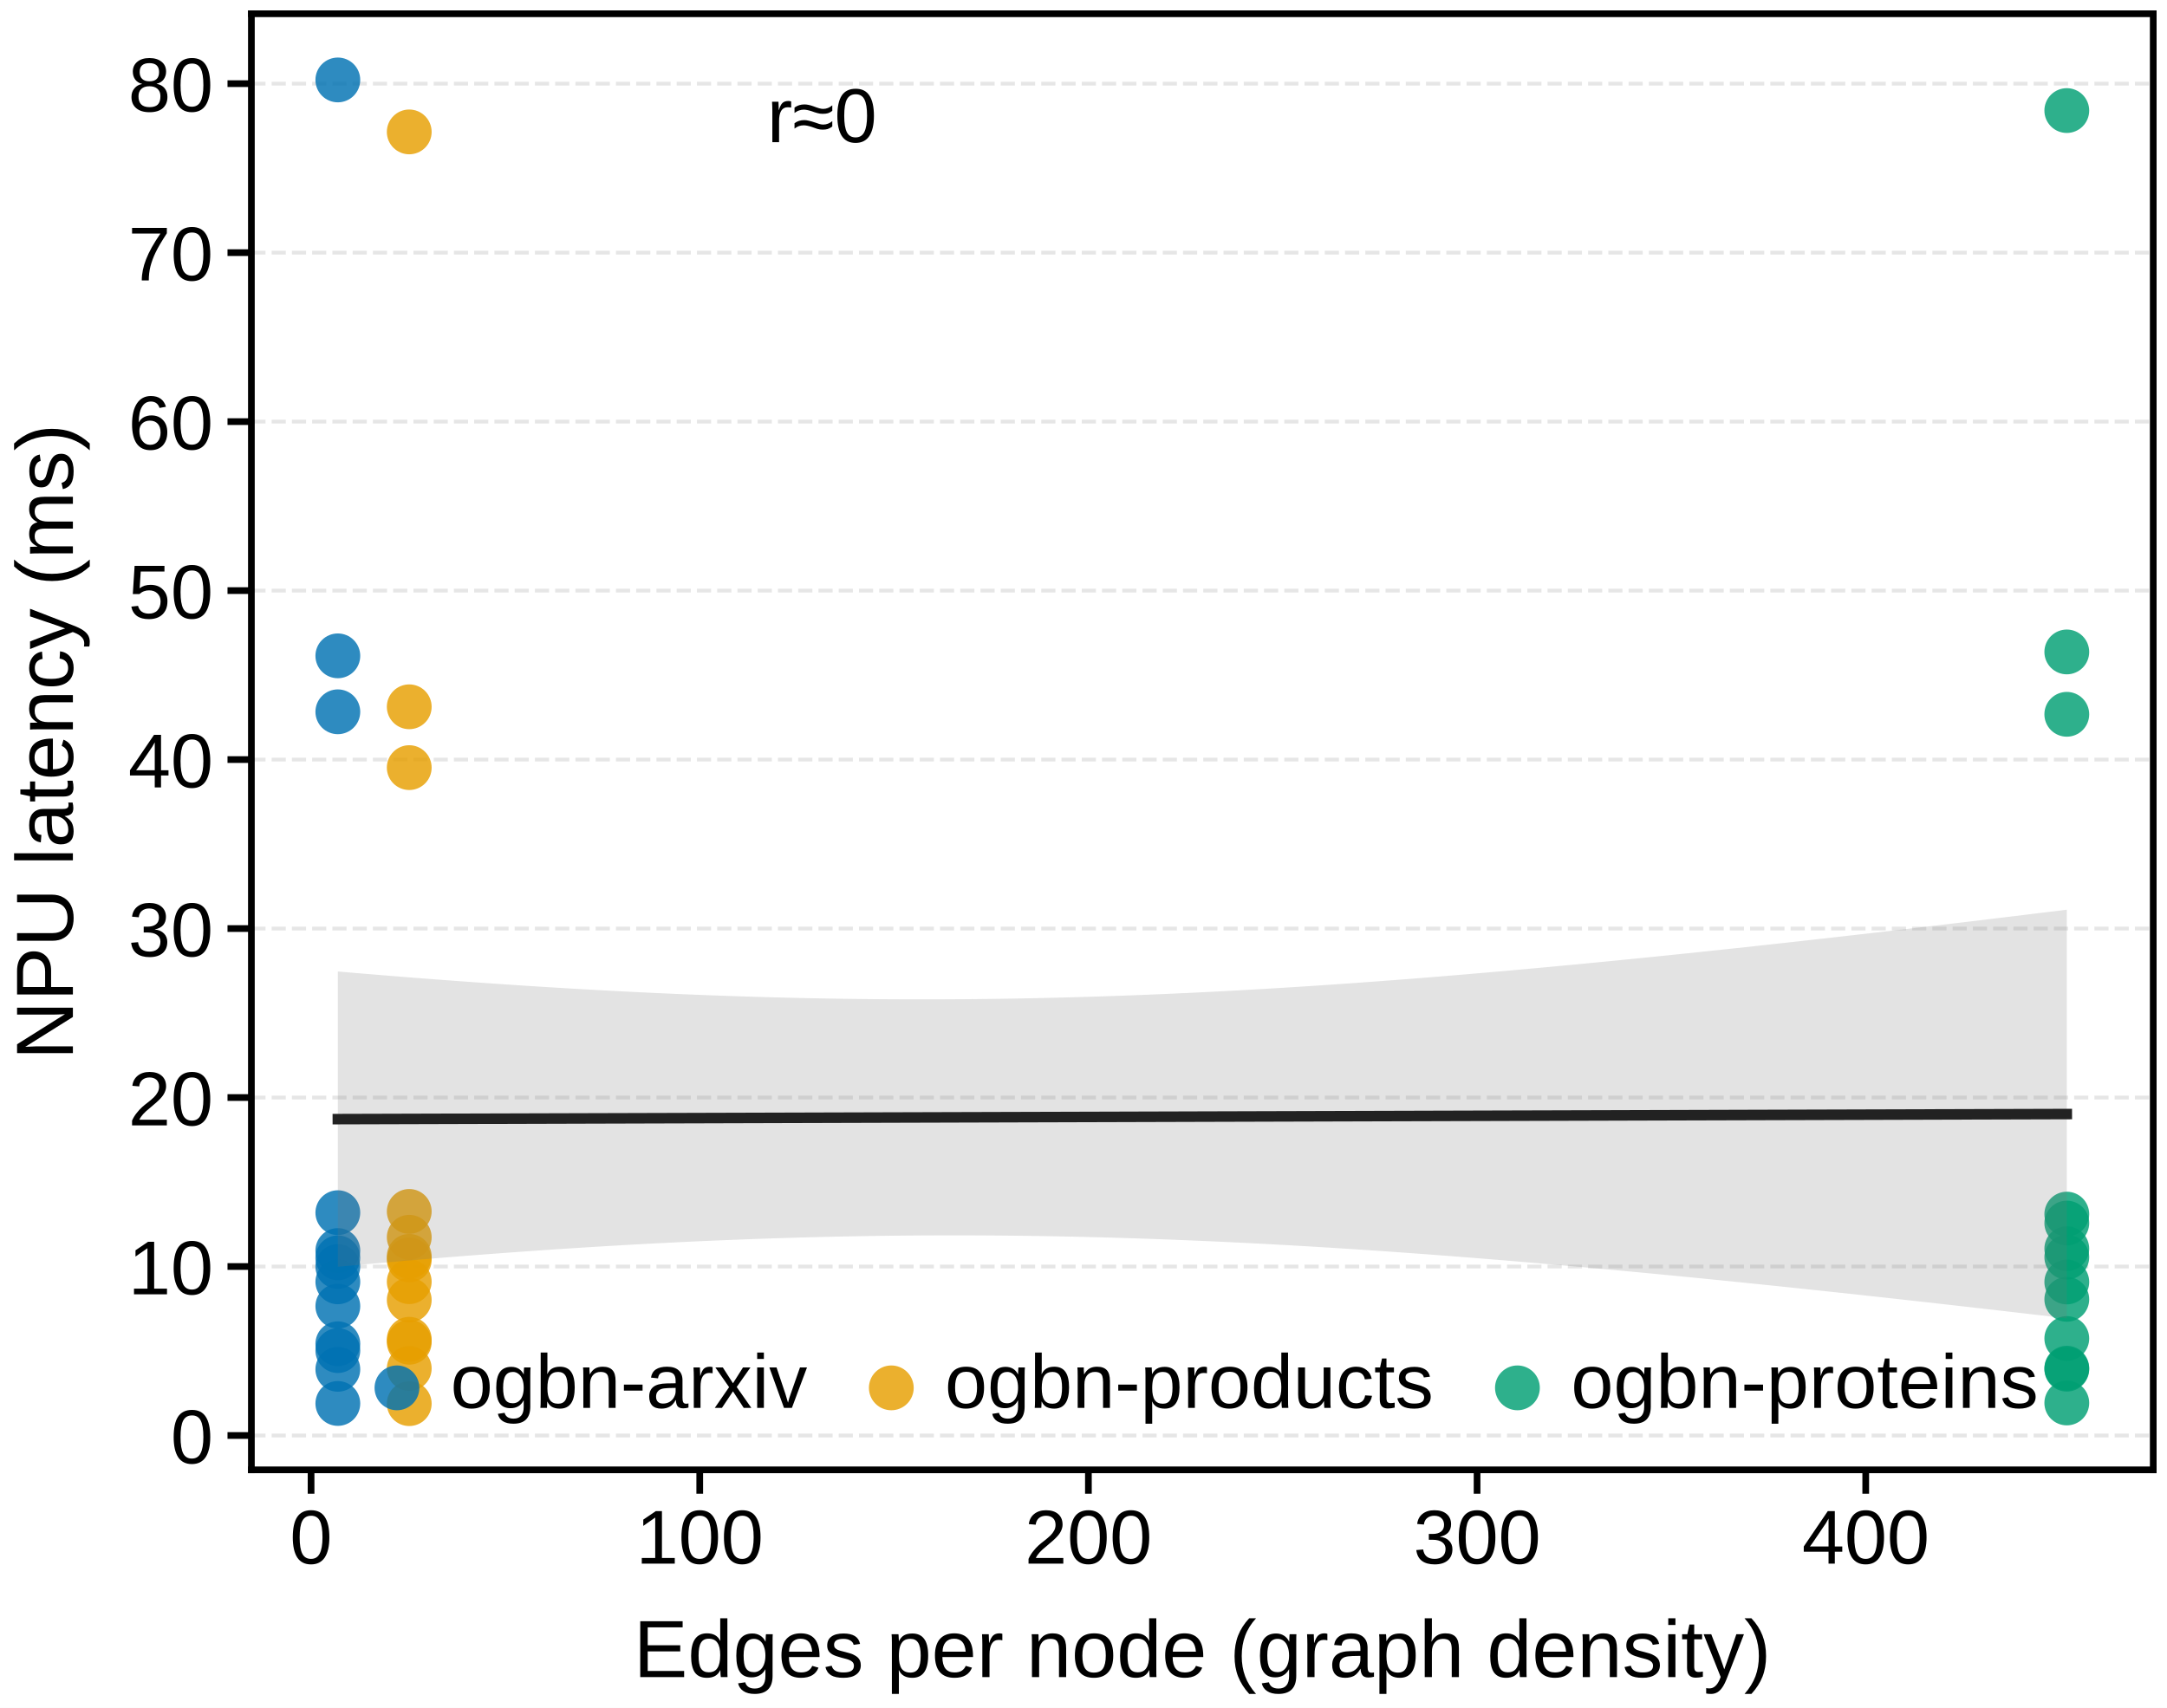
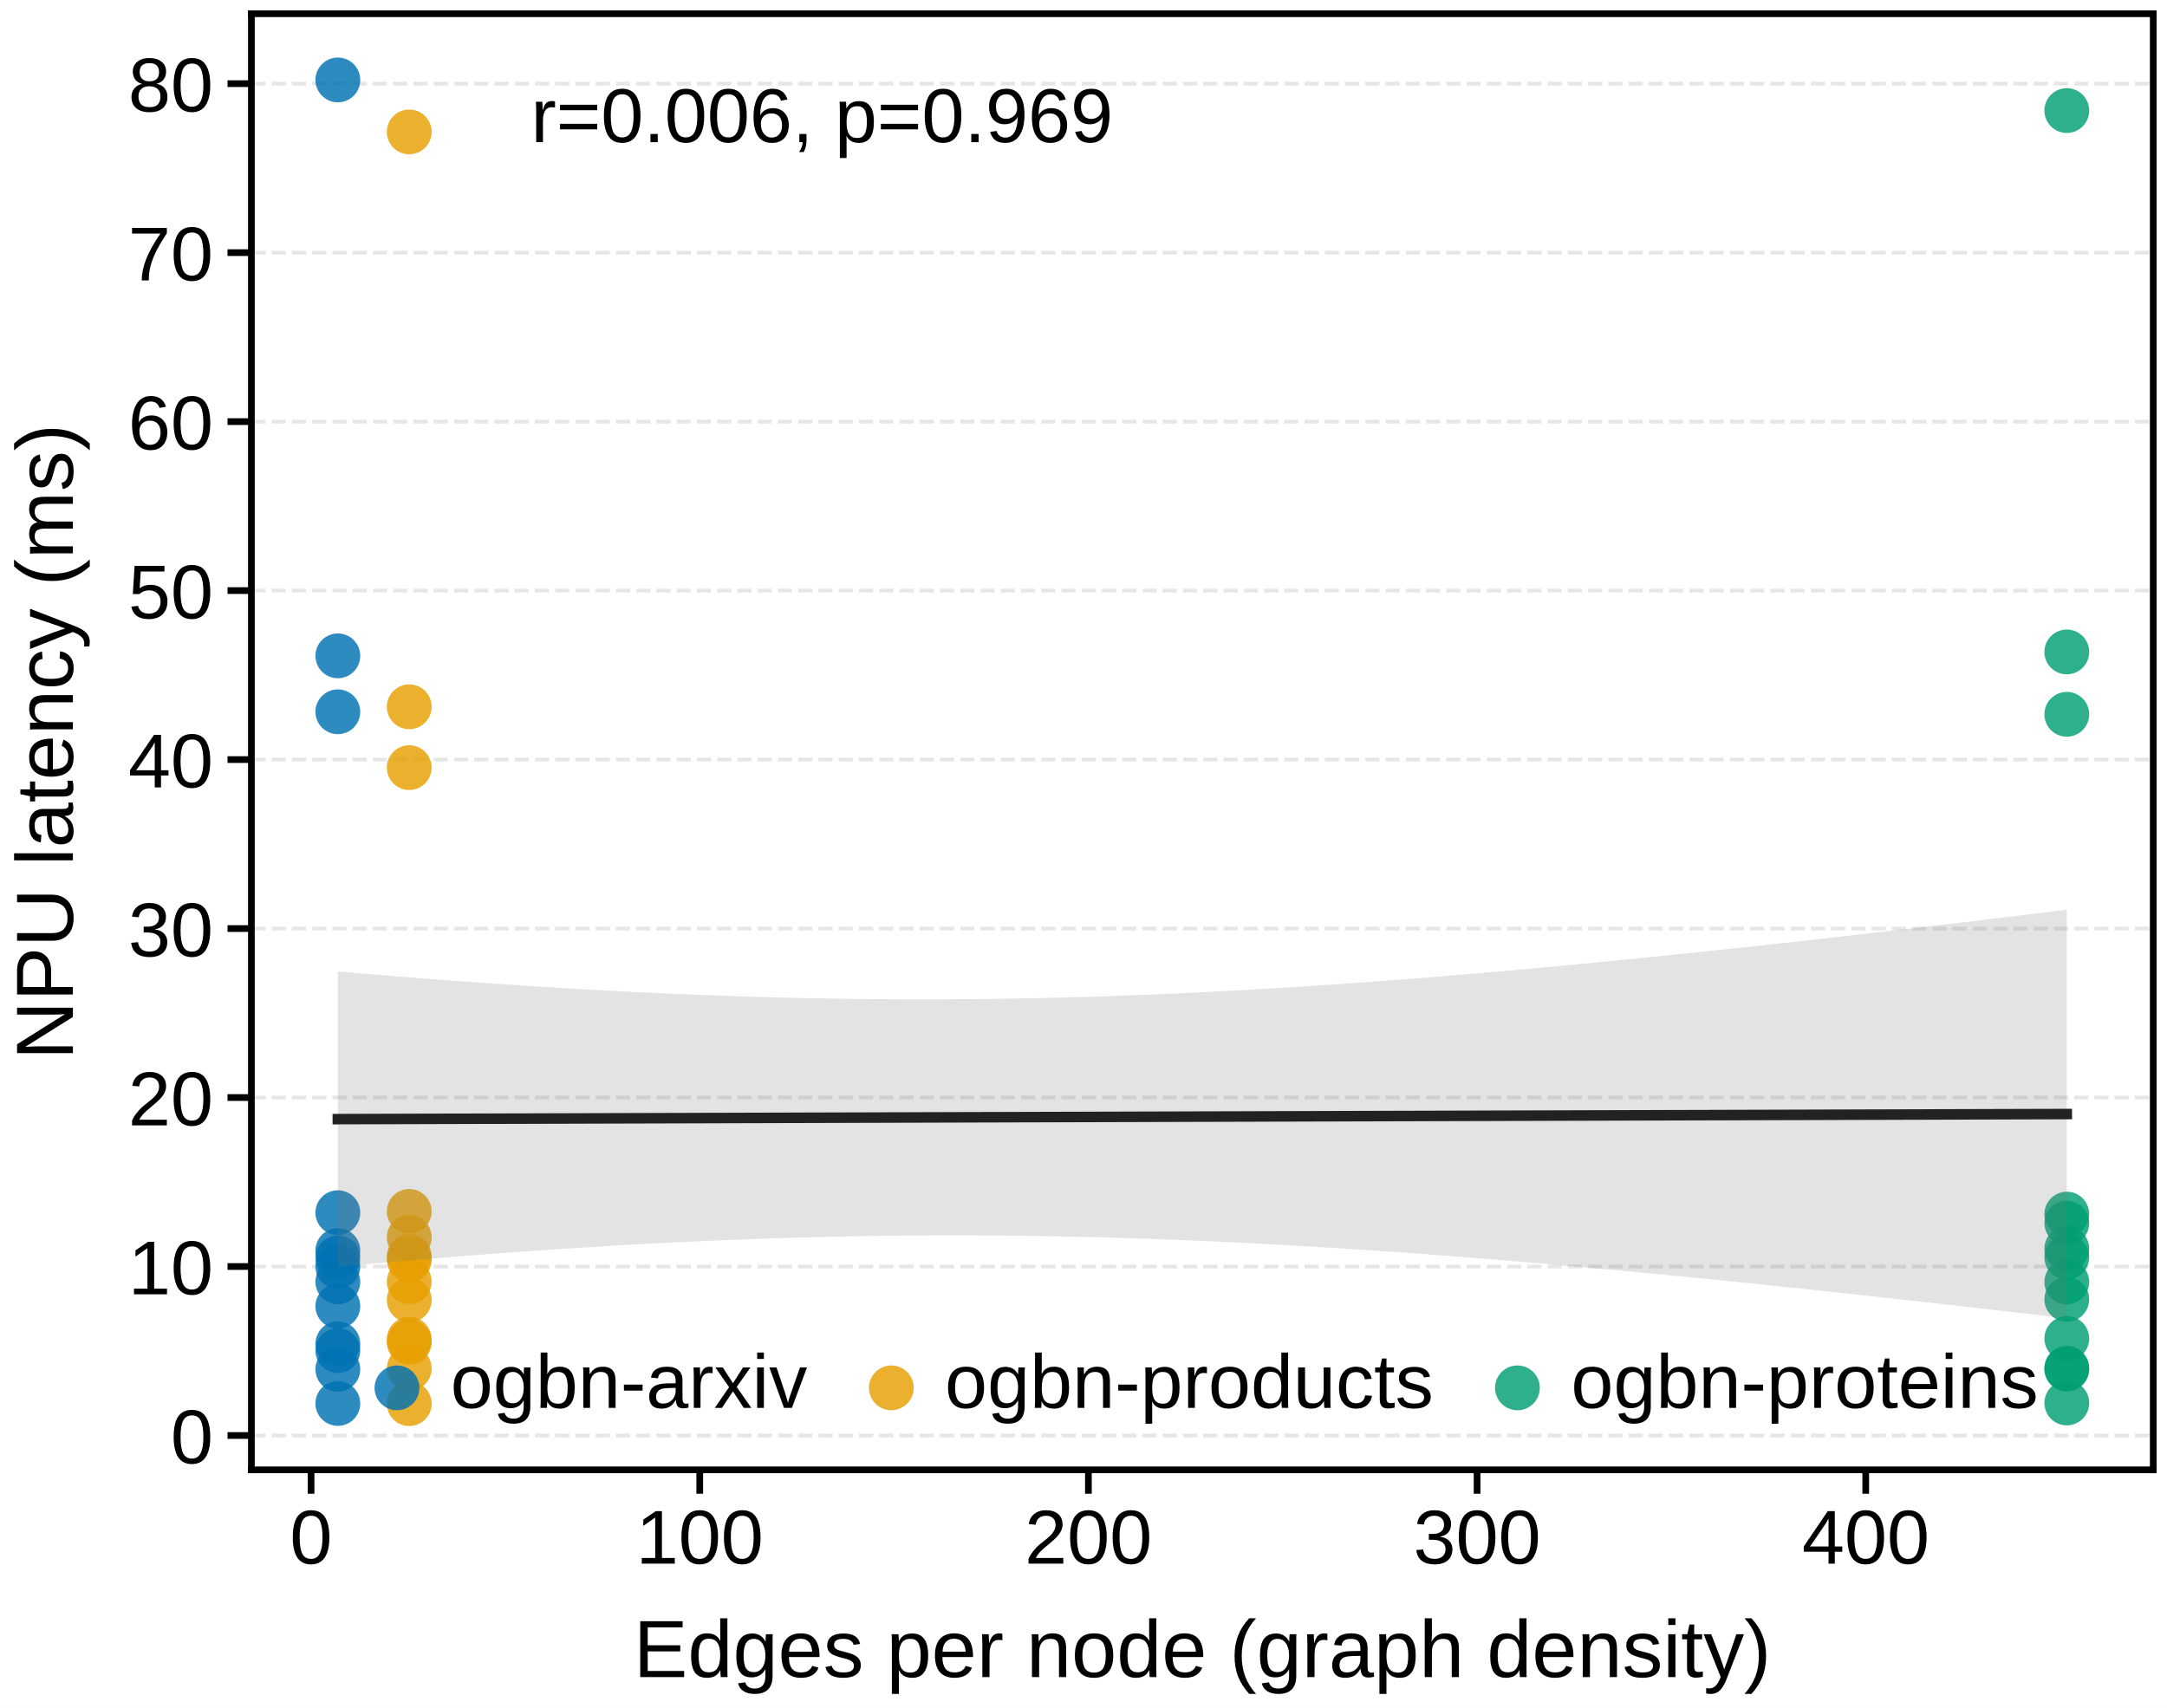
<svg xmlns="http://www.w3.org/2000/svg" xmlns:xlink="http://www.w3.org/1999/xlink" width="226.835pt" height="178.825pt" viewBox="0 0 226.835 178.825" version="1.1">
  <defs>
    <style type="text/css">*{stroke-linejoin: round; stroke-linecap: butt}</style>
  </defs>
  <g id="figure_1">
    <g id="patch_1">
      <path d="M 0 178.825 L 226.835 178.825 L 226.835 0 L 0 0 z " style="fill: #ffffff" />
    </g>
    <g id="axes_1">
      <g id="patch_2">
        <path d="M 26.315 153.9 L 225.395 153.9 L 225.395 1.44 L 26.315 1.44 z " style="fill: #ffffff" />
      </g>
      <g id="matplotlib.axis_1">
        <g id="xtick_1">
          <g id="line2d_1">
            <defs>
              <path id="m5322cc1f83" d="M 0 0 L 0 2.5 " style="stroke: #000000; stroke-width: 0.7" />
            </defs>
            <g>
              <use xlink:href="#m5322cc1f83" x="32.562" y="153.9" style="stroke: #000000; stroke-width: 0.7" />
            </g>
          </g>
          <g id="text_1">
            <text style="font-size: 8px; font-family: 'Arial', 'DejaVu Sans', sans-serif; text-anchor: middle" x="32.562" y="163.724" transform="rotate(-0 32.56193 163.7242)">0</text>
          </g>
        </g>
        <g id="xtick_2">
          <g id="line2d_2">
            <g>
              <use xlink:href="#m5322cc1f83" x="73.246" y="153.9" style="stroke: #000000; stroke-width: 0.7" />
            </g>
          </g>
          <g id="text_2">
            <text style="font-size: 8px; font-family: 'Arial', 'DejaVu Sans', sans-serif; text-anchor: middle" x="73.246" y="163.724" transform="rotate(-0 73.24625 163.7242)">100</text>
          </g>
        </g>
        <g id="xtick_3">
          <g id="line2d_3">
            <g>
              <use xlink:href="#m5322cc1f83" x="113.931" y="153.9" style="stroke: #000000; stroke-width: 0.7" />
            </g>
          </g>
          <g id="text_3">
            <text style="font-size: 8px; font-family: 'Arial', 'DejaVu Sans', sans-serif; text-anchor: middle" x="113.931" y="163.724" transform="rotate(-0 113.9306 163.7242)">200</text>
          </g>
        </g>
        <g id="xtick_4">
          <g id="line2d_4">
            <g>
              <use xlink:href="#m5322cc1f83" x="154.615" y="153.9" style="stroke: #000000; stroke-width: 0.7" />
            </g>
          </g>
          <g id="text_4">
            <text style="font-size: 8px; font-family: 'Arial', 'DejaVu Sans', sans-serif; text-anchor: middle" x="154.615" y="163.724" transform="rotate(-0 154.6149 163.7242)">300</text>
          </g>
        </g>
        <g id="xtick_5">
          <g id="line2d_5">
            <g>
              <use xlink:href="#m5322cc1f83" x="195.299" y="153.9" style="stroke: #000000; stroke-width: 0.7" />
            </g>
          </g>
          <g id="text_5">
            <text style="font-size: 8px; font-family: 'Arial', 'DejaVu Sans', sans-serif; text-anchor: middle" x="195.299" y="163.724" transform="rotate(-0 195.2992 163.7242)">400</text>
          </g>
        </g>
        <g id="text_6">
          <text style="font-size: 8.5px; font-family: 'Arial', 'DejaVu Sans', sans-serif; text-anchor: middle" x="125.855" y="175.596" transform="rotate(-0 125.8547 175.596)">Edges per node (graph density)</text>
        </g>
      </g>
      <g id="matplotlib.axis_2">
        <g id="ytick_1">
          <g id="line2d_6">
            <path d="M 26.315 150.306 L 225.395 150.306 " clip-path="url(#p405eba8878)" style="fill: none; stroke-dasharray: 1.48,0.64; stroke-dashoffset: 0; stroke: #b8b8b8; stroke-opacity: 0.35; stroke-width: 0.4" />
          </g>
          <g id="line2d_7">
            <defs>
              <path id="m4a3032c1a7" d="M 0 0 L -2.5 0 " style="stroke: #000000; stroke-width: 0.7" />
            </defs>
            <g>
              <use xlink:href="#m4a3032c1a7" x="26.315" y="150.306" style="stroke: #000000; stroke-width: 0.7" />
            </g>
          </g>
          <g id="text_7">
            <text style="font-size: 8px; font-family: 'Arial', 'DejaVu Sans', sans-serif; text-anchor: end" x="22.315" y="153.219" transform="rotate(-0 22.31472 153.2186)">0</text>
          </g>
        </g>
        <g id="ytick_2">
          <g id="line2d_8">
            <path d="M 26.315 132.613 L 225.395 132.613 " clip-path="url(#p405eba8878)" style="fill: none; stroke-dasharray: 1.48,0.64; stroke-dashoffset: 0; stroke: #b8b8b8; stroke-opacity: 0.35; stroke-width: 0.4" />
          </g>
          <g id="line2d_9">
            <g>
              <use xlink:href="#m4a3032c1a7" x="26.315" y="132.613" style="stroke: #000000; stroke-width: 0.7" />
            </g>
          </g>
          <g id="text_8">
            <text style="font-size: 8px; font-family: 'Arial', 'DejaVu Sans', sans-serif; text-anchor: end" x="22.315" y="135.525" transform="rotate(-0 22.31472 135.525)">10</text>
          </g>
        </g>
        <g id="ytick_3">
          <g id="line2d_10">
            <path d="M 26.315 114.919 L 225.395 114.919 " clip-path="url(#p405eba8878)" style="fill: none; stroke-dasharray: 1.48,0.64; stroke-dashoffset: 0; stroke: #b8b8b8; stroke-opacity: 0.35; stroke-width: 0.4" />
          </g>
          <g id="line2d_11">
            <g>
              <use xlink:href="#m4a3032c1a7" x="26.315" y="114.919" style="stroke: #000000; stroke-width: 0.7" />
            </g>
          </g>
          <g id="text_9">
            <text style="font-size: 8px; font-family: 'Arial', 'DejaVu Sans', sans-serif; text-anchor: end" x="22.315" y="117.831" transform="rotate(-0 22.31472 117.8315)">20</text>
          </g>
        </g>
        <g id="ytick_4">
          <g id="line2d_12">
            <path d="M 26.315 97.226 L 225.395 97.226 " clip-path="url(#p405eba8878)" style="fill: none; stroke-dasharray: 1.48,0.64; stroke-dashoffset: 0; stroke: #b8b8b8; stroke-opacity: 0.35; stroke-width: 0.4" />
          </g>
          <g id="line2d_13">
            <g>
              <use xlink:href="#m4a3032c1a7" x="26.315" y="97.226" style="stroke: #000000; stroke-width: 0.7" />
            </g>
          </g>
          <g id="text_10">
            <text style="font-size: 8px; font-family: 'Arial', 'DejaVu Sans', sans-serif; text-anchor: end" x="22.315" y="100.138" transform="rotate(-0 22.31472 100.1379)">30</text>
          </g>
        </g>
        <g id="ytick_5">
          <g id="line2d_14">
            <path d="M 26.315 79.532 L 225.395 79.532 " clip-path="url(#p405eba8878)" style="fill: none; stroke-dasharray: 1.48,0.64; stroke-dashoffset: 0; stroke: #b8b8b8; stroke-opacity: 0.35; stroke-width: 0.4" />
          </g>
          <g id="line2d_15">
            <g>
              <use xlink:href="#m4a3032c1a7" x="26.315" y="79.532" style="stroke: #000000; stroke-width: 0.7" />
            </g>
          </g>
          <g id="text_11">
            <text style="font-size: 8px; font-family: 'Arial', 'DejaVu Sans', sans-serif; text-anchor: end" x="22.315" y="82.444" transform="rotate(-0 22.31472 82.44436)">40</text>
          </g>
        </g>
        <g id="ytick_6">
          <g id="line2d_16">
            <path d="M 26.315 61.839 L 225.395 61.839 " clip-path="url(#p405eba8878)" style="fill: none; stroke-dasharray: 1.48,0.64; stroke-dashoffset: 0; stroke: #b8b8b8; stroke-opacity: 0.35; stroke-width: 0.4" />
          </g>
          <g id="line2d_17">
            <g>
              <use xlink:href="#m4a3032c1a7" x="26.315" y="61.839" style="stroke: #000000; stroke-width: 0.7" />
            </g>
          </g>
          <g id="text_12">
            <text style="font-size: 8px; font-family: 'Arial', 'DejaVu Sans', sans-serif; text-anchor: end" x="22.315" y="64.751" transform="rotate(-0 22.31472 64.7508)">50</text>
          </g>
        </g>
        <g id="ytick_7">
          <g id="line2d_18">
            <path d="M 26.315 44.145 L 225.395 44.145 " clip-path="url(#p405eba8878)" style="fill: none; stroke-dasharray: 1.48,0.64; stroke-dashoffset: 0; stroke: #b8b8b8; stroke-opacity: 0.35; stroke-width: 0.4" />
          </g>
          <g id="line2d_19">
            <g>
              <use xlink:href="#m4a3032c1a7" x="26.315" y="44.145" style="stroke: #000000; stroke-width: 0.7" />
            </g>
          </g>
          <g id="text_13">
            <text style="font-size: 8px; font-family: 'Arial', 'DejaVu Sans', sans-serif; text-anchor: end" x="22.315" y="47.057" transform="rotate(-0 22.31472 47.05724)">60</text>
          </g>
        </g>
        <g id="ytick_8">
          <g id="line2d_20">
            <path d="M 26.315 26.452 L 225.395 26.452 " clip-path="url(#p405eba8878)" style="fill: none; stroke-dasharray: 1.48,0.64; stroke-dashoffset: 0; stroke: #b8b8b8; stroke-opacity: 0.35; stroke-width: 0.4" />
          </g>
          <g id="line2d_21">
            <g>
              <use xlink:href="#m4a3032c1a7" x="26.315" y="26.452" style="stroke: #000000; stroke-width: 0.7" />
            </g>
          </g>
          <g id="text_14">
            <text style="font-size: 8px; font-family: 'Arial', 'DejaVu Sans', sans-serif; text-anchor: end" x="22.315" y="29.364" transform="rotate(-0 22.31472 29.36369)">70</text>
          </g>
        </g>
        <g id="ytick_9">
          <g id="line2d_22">
            <path d="M 26.315 8.758 L 225.395 8.758 " clip-path="url(#p405eba8878)" style="fill: none; stroke-dasharray: 1.48,0.64; stroke-dashoffset: 0; stroke: #b8b8b8; stroke-opacity: 0.35; stroke-width: 0.4" />
          </g>
          <g id="line2d_23">
            <g>
              <use xlink:href="#m4a3032c1a7" x="26.315" y="8.758" style="stroke: #000000; stroke-width: 0.7" />
            </g>
          </g>
          <g id="text_15">
            <text style="font-size: 8px; font-family: 'Arial', 'DejaVu Sans', sans-serif; text-anchor: end" x="22.315" y="11.67" transform="rotate(-0 22.31472 11.67013)">80</text>
          </g>
        </g>
        <g id="text_16">
          <text style="font-size: 8.5px; font-family: 'Arial', 'DejaVu Sans', sans-serif; text-anchor: middle" x="7.628" y="77.67" transform="rotate(-90 7.628232 77.67)">NPU latency (ms)</text>
        </g>
      </g>
      <g id="PathCollection_1">
        <defs>
          <path id="mec700f4c9d" d="M 0 2.345 C 0.622 2.345 1.219 2.098 1.658 1.658 C 2.098 1.219 2.345 0.622 2.345 0 C 2.345 -0.622 2.098 -1.219 1.658 -1.658 C 1.219 -2.098 0.622 -2.345 0 -2.345 C -0.622 -2.345 -1.219 -2.098 -1.658 -1.658 C -2.098 -1.219 -2.345 -0.622 -2.345 0 C -2.345 0.622 -2.098 1.219 -1.658 1.658 C -1.219 2.098 -0.622 2.345 0 2.345 z " />
        </defs>
        <g clip-path="url(#p405eba8878)">
          <use xlink:href="#mec700f4c9d" x="35.364" y="130.939" style="fill: #0072b2; fill-opacity: 0.82" />
          <use xlink:href="#mec700f4c9d" x="35.364" y="132.609" style="fill: #0072b2; fill-opacity: 0.82" />
          <use xlink:href="#mec700f4c9d" x="35.364" y="126.973" style="fill: #0072b2; fill-opacity: 0.82" />
          <use xlink:href="#mec700f4c9d" x="35.364" y="136.763" style="fill: #0072b2; fill-opacity: 0.82" />
          <use xlink:href="#mec700f4c9d" x="35.364" y="74.529" style="fill: #0072b2; fill-opacity: 0.82" />
          <use xlink:href="#mec700f4c9d" x="35.364" y="68.67" style="fill: #0072b2; fill-opacity: 0.82" />
          <use xlink:href="#mec700f4c9d" x="35.364" y="131.703" style="fill: #0072b2; fill-opacity: 0.82" />
          <use xlink:href="#mec700f4c9d" x="35.364" y="8.37" style="fill: #0072b2; fill-opacity: 0.82" />
          <use xlink:href="#mec700f4c9d" x="35.364" y="140.701" style="fill: #0072b2; fill-opacity: 0.82" />
          <use xlink:href="#mec700f4c9d" x="35.364" y="141.414" style="fill: #0072b2; fill-opacity: 0.82" />
          <use xlink:href="#mec700f4c9d" x="35.364" y="146.951" style="fill: #0072b2; fill-opacity: 0.82" />
          <use xlink:href="#mec700f4c9d" x="35.364" y="143.374" style="fill: #0072b2; fill-opacity: 0.82" />
          <use xlink:href="#mec700f4c9d" x="35.364" y="134.214" style="fill: #0072b2; fill-opacity: 0.82" />
        </g>
      </g>
      <g id="PathCollection_2">
        <defs>
          <path id="med6f8c9fb0" d="M 0 2.345 C 0.622 2.345 1.219 2.098 1.658 1.658 C 2.098 1.219 2.345 0.622 2.345 0 C 2.345 -0.622 2.098 -1.219 1.658 -1.658 C 1.219 -2.098 0.622 -2.345 0 -2.345 C -0.622 -2.345 -1.219 -2.098 -1.658 -1.658 C -2.098 -1.219 -2.345 -0.622 -2.345 0 C -2.345 0.622 -2.098 1.219 -1.658 1.658 C -1.219 2.098 -0.622 2.345 0 2.345 z " />
        </defs>
        <g clip-path="url(#p405eba8878)">
          <use xlink:href="#med6f8c9fb0" x="42.838" y="129.548" style="fill: #e69f00; fill-opacity: 0.82" />
          <use xlink:href="#med6f8c9fb0" x="42.838" y="131.919" style="fill: #e69f00; fill-opacity: 0.82" />
          <use xlink:href="#med6f8c9fb0" x="42.838" y="126.841" style="fill: #e69f00; fill-opacity: 0.82" />
          <use xlink:href="#med6f8c9fb0" x="42.838" y="136.117" style="fill: #e69f00; fill-opacity: 0.82" />
          <use xlink:href="#med6f8c9fb0" x="42.838" y="80.374" style="fill: #e69f00; fill-opacity: 0.82" />
          <use xlink:href="#med6f8c9fb0" x="42.838" y="74.005" style="fill: #e69f00; fill-opacity: 0.82" />
          <use xlink:href="#med6f8c9fb0" x="42.838" y="131.547" style="fill: #e69f00; fill-opacity: 0.82" />
          <use xlink:href="#med6f8c9fb0" x="42.838" y="13.811" style="fill: #e69f00; fill-opacity: 0.82" />
          <use xlink:href="#med6f8c9fb0" x="42.838" y="140.54" style="fill: #e69f00; fill-opacity: 0.82" />
          <use xlink:href="#med6f8c9fb0" x="42.838" y="140.229" style="fill: #e69f00; fill-opacity: 0.82" />
          <use xlink:href="#med6f8c9fb0" x="42.838" y="146.97" style="fill: #e69f00; fill-opacity: 0.82" />
          <use xlink:href="#med6f8c9fb0" x="42.838" y="143.285" style="fill: #e69f00; fill-opacity: 0.82" />
          <use xlink:href="#med6f8c9fb0" x="42.838" y="134.198" style="fill: #e69f00; fill-opacity: 0.82" />
        </g>
      </g>
      <g id="PathCollection_3">
        <defs>
          <path id="mdaf5d35c72" d="M 0 2.345 C 0.622 2.345 1.219 2.098 1.658 1.658 C 2.098 1.219 2.345 0.622 2.345 0 C 2.345 -0.622 2.098 -1.219 1.658 -1.658 C 1.219 -2.098 0.622 -2.345 0 -2.345 C -0.622 -2.345 -1.219 -2.098 -1.658 -1.658 C -2.098 -1.219 -2.345 -0.622 -2.345 0 C -2.345 0.622 -2.098 1.219 -1.658 1.658 C -1.219 2.098 -0.622 2.345 0 2.345 z " />
        </defs>
        <g clip-path="url(#p405eba8878)">
          <use xlink:href="#mdaf5d35c72" x="216.346" y="128.063" style="fill: #009e73; fill-opacity: 0.82" />
          <use xlink:href="#mdaf5d35c72" x="216.346" y="131.635" style="fill: #009e73; fill-opacity: 0.82" />
          <use xlink:href="#mdaf5d35c72" x="216.346" y="127.124" style="fill: #009e73; fill-opacity: 0.82" />
          <use xlink:href="#mdaf5d35c72" x="216.346" y="136.047" style="fill: #009e73; fill-opacity: 0.82" />
          <use xlink:href="#mdaf5d35c72" x="216.346" y="74.791" style="fill: #009e73; fill-opacity: 0.82" />
          <use xlink:href="#mdaf5d35c72" x="216.346" y="68.261" style="fill: #009e73; fill-opacity: 0.82" />
          <use xlink:href="#mdaf5d35c72" x="216.346" y="130.743" style="fill: #009e73; fill-opacity: 0.82" />
          <use xlink:href="#mdaf5d35c72" x="216.346" y="11.577" style="fill: #009e73; fill-opacity: 0.82" />
          <use xlink:href="#mdaf5d35c72" x="216.346" y="140.151" style="fill: #009e73; fill-opacity: 0.82" />
          <use xlink:href="#mdaf5d35c72" x="216.346" y="143.255" style="fill: #009e73; fill-opacity: 0.82" />
          <use xlink:href="#mdaf5d35c72" x="216.346" y="146.898" style="fill: #009e73; fill-opacity: 0.82" />
          <use xlink:href="#mdaf5d35c72" x="216.346" y="143.359" style="fill: #009e73; fill-opacity: 0.82" />
          <use xlink:href="#mdaf5d35c72" x="216.346" y="134.229" style="fill: #009e73; fill-opacity: 0.82" />
        </g>
      </g>
      <g id="FillBetweenPolyCollection_1">
        <defs>
          <path id="mb5bea1c6a4" d="M 35.364 -77.106 L 35.364 -46.189 L 36.273 -46.272 L 37.183 -46.355 L 38.092 -46.436 L 39.002 -46.517 L 39.911 -46.597 L 40.821 -46.676 L 41.73 -46.754 L 42.639 -46.832 L 43.549 -46.908 L 44.458 -46.984 L 45.368 -47.059 L 46.277 -47.133 L 47.187 -47.206 L 48.096 -47.278 L 49.006 -47.35 L 49.915 -47.42 L 50.825 -47.489 L 51.734 -47.558 L 52.643 -47.625 L 53.553 -47.692 L 54.462 -47.757 L 55.372 -47.822 L 56.281 -47.885 L 57.191 -47.947 L 58.1 -48.009 L 59.01 -48.069 L 59.919 -48.128 L 60.829 -48.186 L 61.738 -48.243 L 62.647 -48.299 L 63.557 -48.354 L 64.466 -48.407 L 65.376 -48.46 L 66.285 -48.511 L 67.195 -48.561 L 68.104 -48.61 L 69.014 -48.657 L 69.923 -48.703 L 70.833 -48.749 L 71.742 -48.792 L 72.652 -48.835 L 73.561 -48.876 L 74.47 -48.916 L 75.38 -48.955 L 76.289 -48.992 L 77.199 -49.028 L 78.108 -49.063 L 79.018 -49.097 L 79.927 -49.129 L 80.837 -49.159 L 81.746 -49.188 L 82.656 -49.216 L 83.565 -49.243 L 84.474 -49.268 L 85.384 -49.292 L 86.293 -49.314 L 87.203 -49.335 L 88.112 -49.354 L 89.022 -49.372 L 89.931 -49.389 L 90.841 -49.404 L 91.75 -49.418 L 92.66 -49.43 L 93.569 -49.441 L 94.478 -49.45 L 95.388 -49.458 L 96.297 -49.465 L 97.207 -49.47 L 98.116 -49.473 L 99.026 -49.475 L 99.935 -49.476 L 100.845 -49.475 L 101.754 -49.473 L 102.664 -49.469 L 103.573 -49.464 L 104.482 -49.457 L 105.392 -49.449 L 106.301 -49.439 L 107.211 -49.428 L 108.12 -49.416 L 109.03 -49.402 L 109.939 -49.386 L 110.849 -49.37 L 111.758 -49.351 L 112.668 -49.332 L 113.577 -49.311 L 114.487 -49.288 L 115.396 -49.265 L 116.305 -49.24 L 117.215 -49.213 L 118.124 -49.185 L 119.034 -49.156 L 119.943 -49.126 L 120.853 -49.094 L 121.762 -49.061 L 122.672 -49.026 L 123.581 -48.99 L 124.491 -48.953 L 125.4 -48.915 L 126.309 -48.875 L 127.219 -48.835 L 128.128 -48.793 L 129.038 -48.749 L 129.947 -48.705 L 130.857 -48.659 L 131.766 -48.612 L 132.676 -48.564 L 133.585 -48.515 L 134.495 -48.465 L 135.404 -48.413 L 136.313 -48.361 L 137.223 -48.307 L 138.132 -48.252 L 139.042 -48.197 L 139.951 -48.14 L 140.861 -48.082 L 141.77 -48.023 L 142.68 -47.963 L 143.589 -47.902 L 144.499 -47.84 L 145.408 -47.777 L 146.317 -47.713 L 147.227 -47.648 L 148.136 -47.582 L 149.046 -47.516 L 149.955 -47.448 L 150.865 -47.379 L 151.774 -47.31 L 152.684 -47.24 L 153.593 -47.168 L 154.503 -47.096 L 155.412 -47.024 L 156.322 -46.95 L 157.231 -46.875 L 158.14 -46.8 L 159.05 -46.724 L 159.959 -46.647 L 160.869 -46.57 L 161.778 -46.491 L 162.688 -46.412 L 163.597 -46.332 L 164.507 -46.252 L 165.416 -46.171 L 166.326 -46.089 L 167.235 -46.006 L 168.144 -45.923 L 169.054 -45.839 L 169.963 -45.754 L 170.873 -45.669 L 171.782 -45.583 L 172.692 -45.497 L 173.601 -45.41 L 174.511 -45.322 L 175.42 -45.234 L 176.33 -45.145 L 177.239 -45.056 L 178.148 -44.966 L 179.058 -44.875 L 179.967 -44.784 L 180.877 -44.693 L 181.786 -44.6 L 182.696 -44.508 L 183.605 -44.415 L 184.515 -44.321 L 185.424 -44.227 L 186.334 -44.132 L 187.243 -44.037 L 188.152 -43.942 L 189.062 -43.846 L 189.971 -43.749 L 190.881 -43.652 L 191.79 -43.555 L 192.7 -43.457 L 193.609 -43.359 L 194.519 -43.26 L 195.428 -43.161 L 196.338 -43.062 L 197.247 -42.962 L 198.156 -42.861 L 199.066 -42.761 L 199.975 -42.66 L 200.885 -42.558 L 201.794 -42.457 L 202.704 -42.354 L 203.613 -42.252 L 204.523 -42.149 L 205.432 -42.046 L 206.342 -41.942 L 207.251 -41.839 L 208.161 -41.734 L 209.07 -41.63 L 209.979 -41.525 L 210.889 -41.42 L 211.798 -41.315 L 212.708 -41.209 L 213.617 -41.103 L 214.527 -40.996 L 215.436 -40.89 L 216.346 -40.783 L 216.346 -83.576 L 216.346 -83.576 L 215.436 -83.463 L 214.527 -83.351 L 213.617 -83.24 L 212.708 -83.128 L 211.798 -83.017 L 210.889 -82.906 L 209.979 -82.796 L 209.07 -82.686 L 208.161 -82.576 L 207.251 -82.466 L 206.342 -82.357 L 205.432 -82.248 L 204.523 -82.14 L 203.613 -82.032 L 202.704 -81.924 L 201.794 -81.816 L 200.885 -81.709 L 199.975 -81.602 L 199.066 -81.496 L 198.156 -81.39 L 197.247 -81.284 L 196.338 -81.179 L 195.428 -81.074 L 194.519 -80.97 L 193.609 -80.866 L 192.7 -80.763 L 191.79 -80.659 L 190.881 -80.557 L 189.971 -80.454 L 189.062 -80.353 L 188.152 -80.251 L 187.243 -80.15 L 186.334 -80.05 L 185.424 -79.95 L 184.515 -79.85 L 183.605 -79.751 L 182.696 -79.653 L 181.786 -79.555 L 180.877 -79.457 L 179.967 -79.36 L 179.058 -79.264 L 178.148 -79.168 L 177.239 -79.073 L 176.33 -78.978 L 175.42 -78.884 L 174.511 -78.79 L 173.601 -78.697 L 172.692 -78.605 L 171.782 -78.513 L 170.873 -78.422 L 169.963 -78.331 L 169.054 -78.241 L 168.144 -78.152 L 167.235 -78.064 L 166.326 -77.976 L 165.416 -77.888 L 164.507 -77.802 L 163.597 -77.716 L 162.688 -77.631 L 161.778 -77.546 L 160.869 -77.463 L 159.959 -77.38 L 159.05 -77.298 L 158.14 -77.216 L 157.231 -77.136 L 156.322 -77.056 L 155.412 -76.977 L 154.503 -76.899 L 153.593 -76.821 L 152.684 -76.745 L 151.774 -76.669 L 150.865 -76.594 L 149.955 -76.52 L 149.046 -76.447 L 148.136 -76.375 L 147.227 -76.304 L 146.317 -76.234 L 145.408 -76.165 L 144.499 -76.096 L 143.589 -76.029 L 142.68 -75.963 L 141.77 -75.897 L 140.861 -75.833 L 139.951 -75.77 L 139.042 -75.708 L 138.132 -75.646 L 137.223 -75.586 L 136.313 -75.527 L 135.404 -75.469 L 134.495 -75.413 L 133.585 -75.357 L 132.676 -75.302 L 131.766 -75.249 L 130.857 -75.197 L 129.947 -75.146 L 129.038 -75.096 L 128.128 -75.047 L 127.219 -75 L 126.309 -74.954 L 125.4 -74.909 L 124.491 -74.865 L 123.581 -74.823 L 122.672 -74.782 L 121.762 -74.742 L 120.853 -74.704 L 119.943 -74.666 L 119.034 -74.631 L 118.124 -74.596 L 117.215 -74.563 L 116.305 -74.531 L 115.396 -74.501 L 114.487 -74.471 L 113.577 -74.444 L 112.668 -74.417 L 111.758 -74.392 L 110.849 -74.369 L 109.939 -74.347 L 109.03 -74.326 L 108.12 -74.307 L 107.211 -74.289 L 106.301 -74.273 L 105.392 -74.258 L 104.482 -74.244 L 103.573 -74.232 L 102.664 -74.222 L 101.754 -74.212 L 100.845 -74.205 L 99.935 -74.199 L 99.026 -74.194 L 98.116 -74.191 L 97.207 -74.189 L 96.297 -74.188 L 95.388 -74.189 L 94.478 -74.192 L 93.569 -74.196 L 92.66 -74.201 L 91.75 -74.208 L 90.841 -74.217 L 89.931 -74.227 L 89.022 -74.238 L 88.112 -74.25 L 87.203 -74.265 L 86.293 -74.28 L 85.384 -74.297 L 84.474 -74.315 L 83.565 -74.335 L 82.656 -74.356 L 81.746 -74.379 L 80.837 -74.403 L 79.927 -74.428 L 79.018 -74.455 L 78.108 -74.483 L 77.199 -74.512 L 76.289 -74.543 L 75.38 -74.575 L 74.47 -74.608 L 73.561 -74.643 L 72.652 -74.679 L 71.742 -74.716 L 70.833 -74.755 L 69.923 -74.795 L 69.014 -74.836 L 68.104 -74.878 L 67.195 -74.921 L 66.285 -74.966 L 65.376 -75.012 L 64.466 -75.059 L 63.557 -75.107 L 62.647 -75.156 L 61.738 -75.207 L 60.829 -75.258 L 59.919 -75.311 L 59.01 -75.365 L 58.1 -75.42 L 57.191 -75.476 L 56.281 -75.533 L 55.372 -75.591 L 54.462 -75.65 L 53.553 -75.71 L 52.643 -75.771 L 51.734 -75.833 L 50.825 -75.896 L 49.915 -75.96 L 49.006 -76.025 L 48.096 -76.091 L 47.187 -76.158 L 46.277 -76.226 L 45.368 -76.295 L 44.458 -76.364 L 43.549 -76.435 L 42.639 -76.506 L 41.73 -76.578 L 40.821 -76.651 L 39.911 -76.725 L 39.002 -76.8 L 38.092 -76.875 L 37.183 -76.951 L 36.273 -77.028 L 35.364 -77.106 z " />
        </defs>
        <g clip-path="url(#p405eba8878)">
          <use xlink:href="#mb5bea1c6a4" x="0" y="178.825" style="fill: #777777; fill-opacity: 0.2" />
        </g>
      </g>
      <g id="line2d_24">
        <path d="M 35.364 117.178 L 216.346 116.646 L 216.346 116.646 " clip-path="url(#p405eba8878)" style="fill: none; stroke: #222222; stroke-width: 1.1; stroke-linecap: square" />
      </g>
      <g id="patch_3">
        <path d="M 26.315 153.9 L 26.315 1.44 " style="fill: none; stroke: #000000; stroke-width: 0.7; stroke-linejoin: miter; stroke-linecap: square" />
      </g>
      <g id="patch_4">
        <path d="M 225.395 153.9 L 225.395 1.44 " style="fill: none; stroke: #000000; stroke-width: 0.7; stroke-linejoin: miter; stroke-linecap: square" />
      </g>
      <g id="patch_5">
        <path d="M 26.315 153.9 L 225.395 153.9 " style="fill: none; stroke: #000000; stroke-width: 0.7; stroke-linejoin: miter; stroke-linecap: square" />
      </g>
      <g id="patch_6">
        <path d="M 26.315 1.44 L 225.395 1.44 " style="fill: none; stroke: #000000; stroke-width: 0.7; stroke-linejoin: miter; stroke-linecap: square" />
      </g>
      <g id="text_17">
-         <text style="font-size: 8px; font-family: 'Arial', 'DejaVu Sans', sans-serif; text-anchor: middle" x="86.039" y="14.887" transform="rotate(-0 86.03872 14.88722)">r≈0</text>
+         <text style="font-size: 8px; font-family: 'Arial', 'DejaVu Sans', sans-serif; text-anchor: middle" x="86.039" y="14.887" transform="rotate(-0 86.03872 14.88722)">r=0.006, p=0.969</text>
      </g>
      <g id="legend_1">
        <g id="PathCollection_4">
          <g>
            <use xlink:href="#mec700f4c9d" x="41.552" y="145.316" style="fill: #0072b2; fill-opacity: 0.82" />
          </g>
        </g>
        <g id="text_18">
          <text style="font-size: 8px; font-family: 'Arial', 'DejaVu Sans', sans-serif; text-anchor: start" x="47.152" y="147.416" transform="rotate(-0 47.15159 147.4162)">ogbn-arxiv</text>
        </g>
        <g id="PathCollection_5">
          <g>
            <use xlink:href="#med6f8c9fb0" x="93.3" y="145.316" style="fill: #e69f00; fill-opacity: 0.82" />
          </g>
        </g>
        <g id="text_19">
          <text style="font-size: 8px; font-family: 'Arial', 'DejaVu Sans', sans-serif; text-anchor: start" x="98.9" y="147.416" transform="rotate(-0 98.90034 147.4162)">ogbn-products</text>
        </g>
        <g id="PathCollection_6">
          <g>
            <use xlink:href="#mdaf5d35c72" x="158.84" y="145.316" style="fill: #009e73; fill-opacity: 0.82" />
          </g>
        </g>
        <g id="text_20">
          <text style="font-size: 8px; font-family: 'Arial', 'DejaVu Sans', sans-serif; text-anchor: start" x="164.44" y="147.416" transform="rotate(-0 164.4403 147.4162)">ogbn-proteins</text>
        </g>
      </g>
    </g>
  </g>
  <defs>
    <clipPath id="p405eba8878">
      <rect x="26.315" y="1.44" width="199.08" height="152.46" />
    </clipPath>
  </defs>
</svg>
